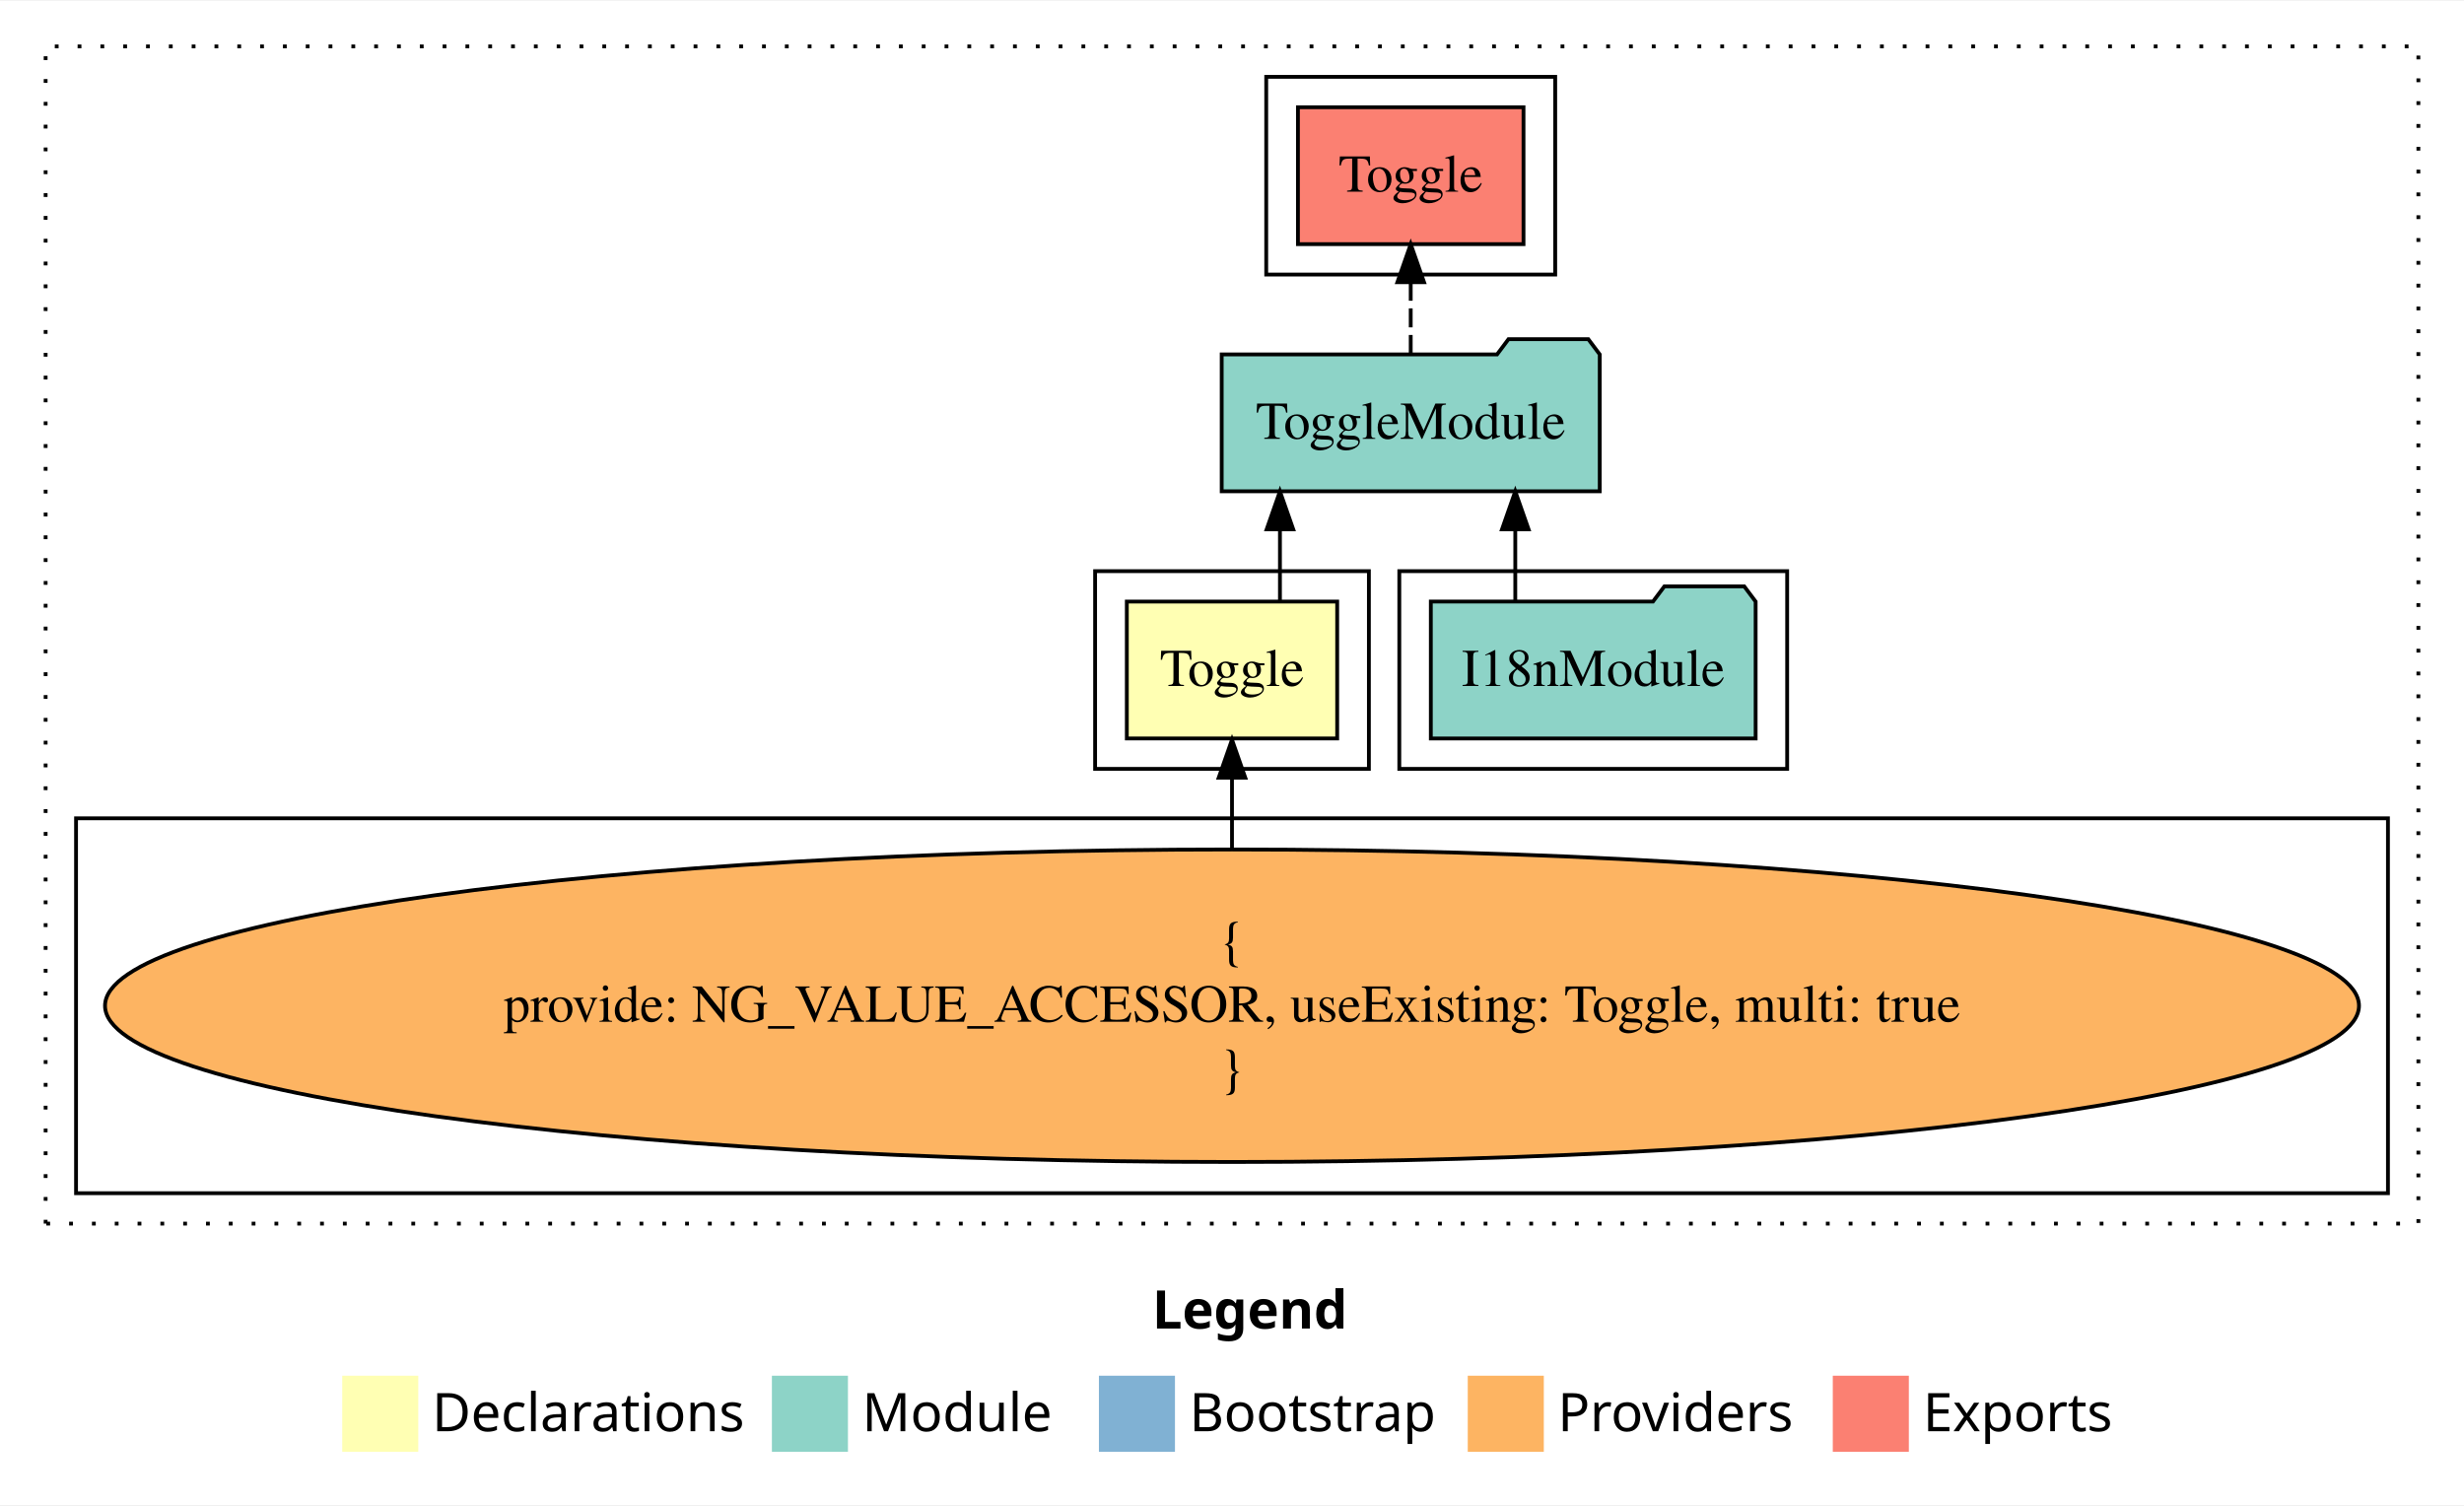
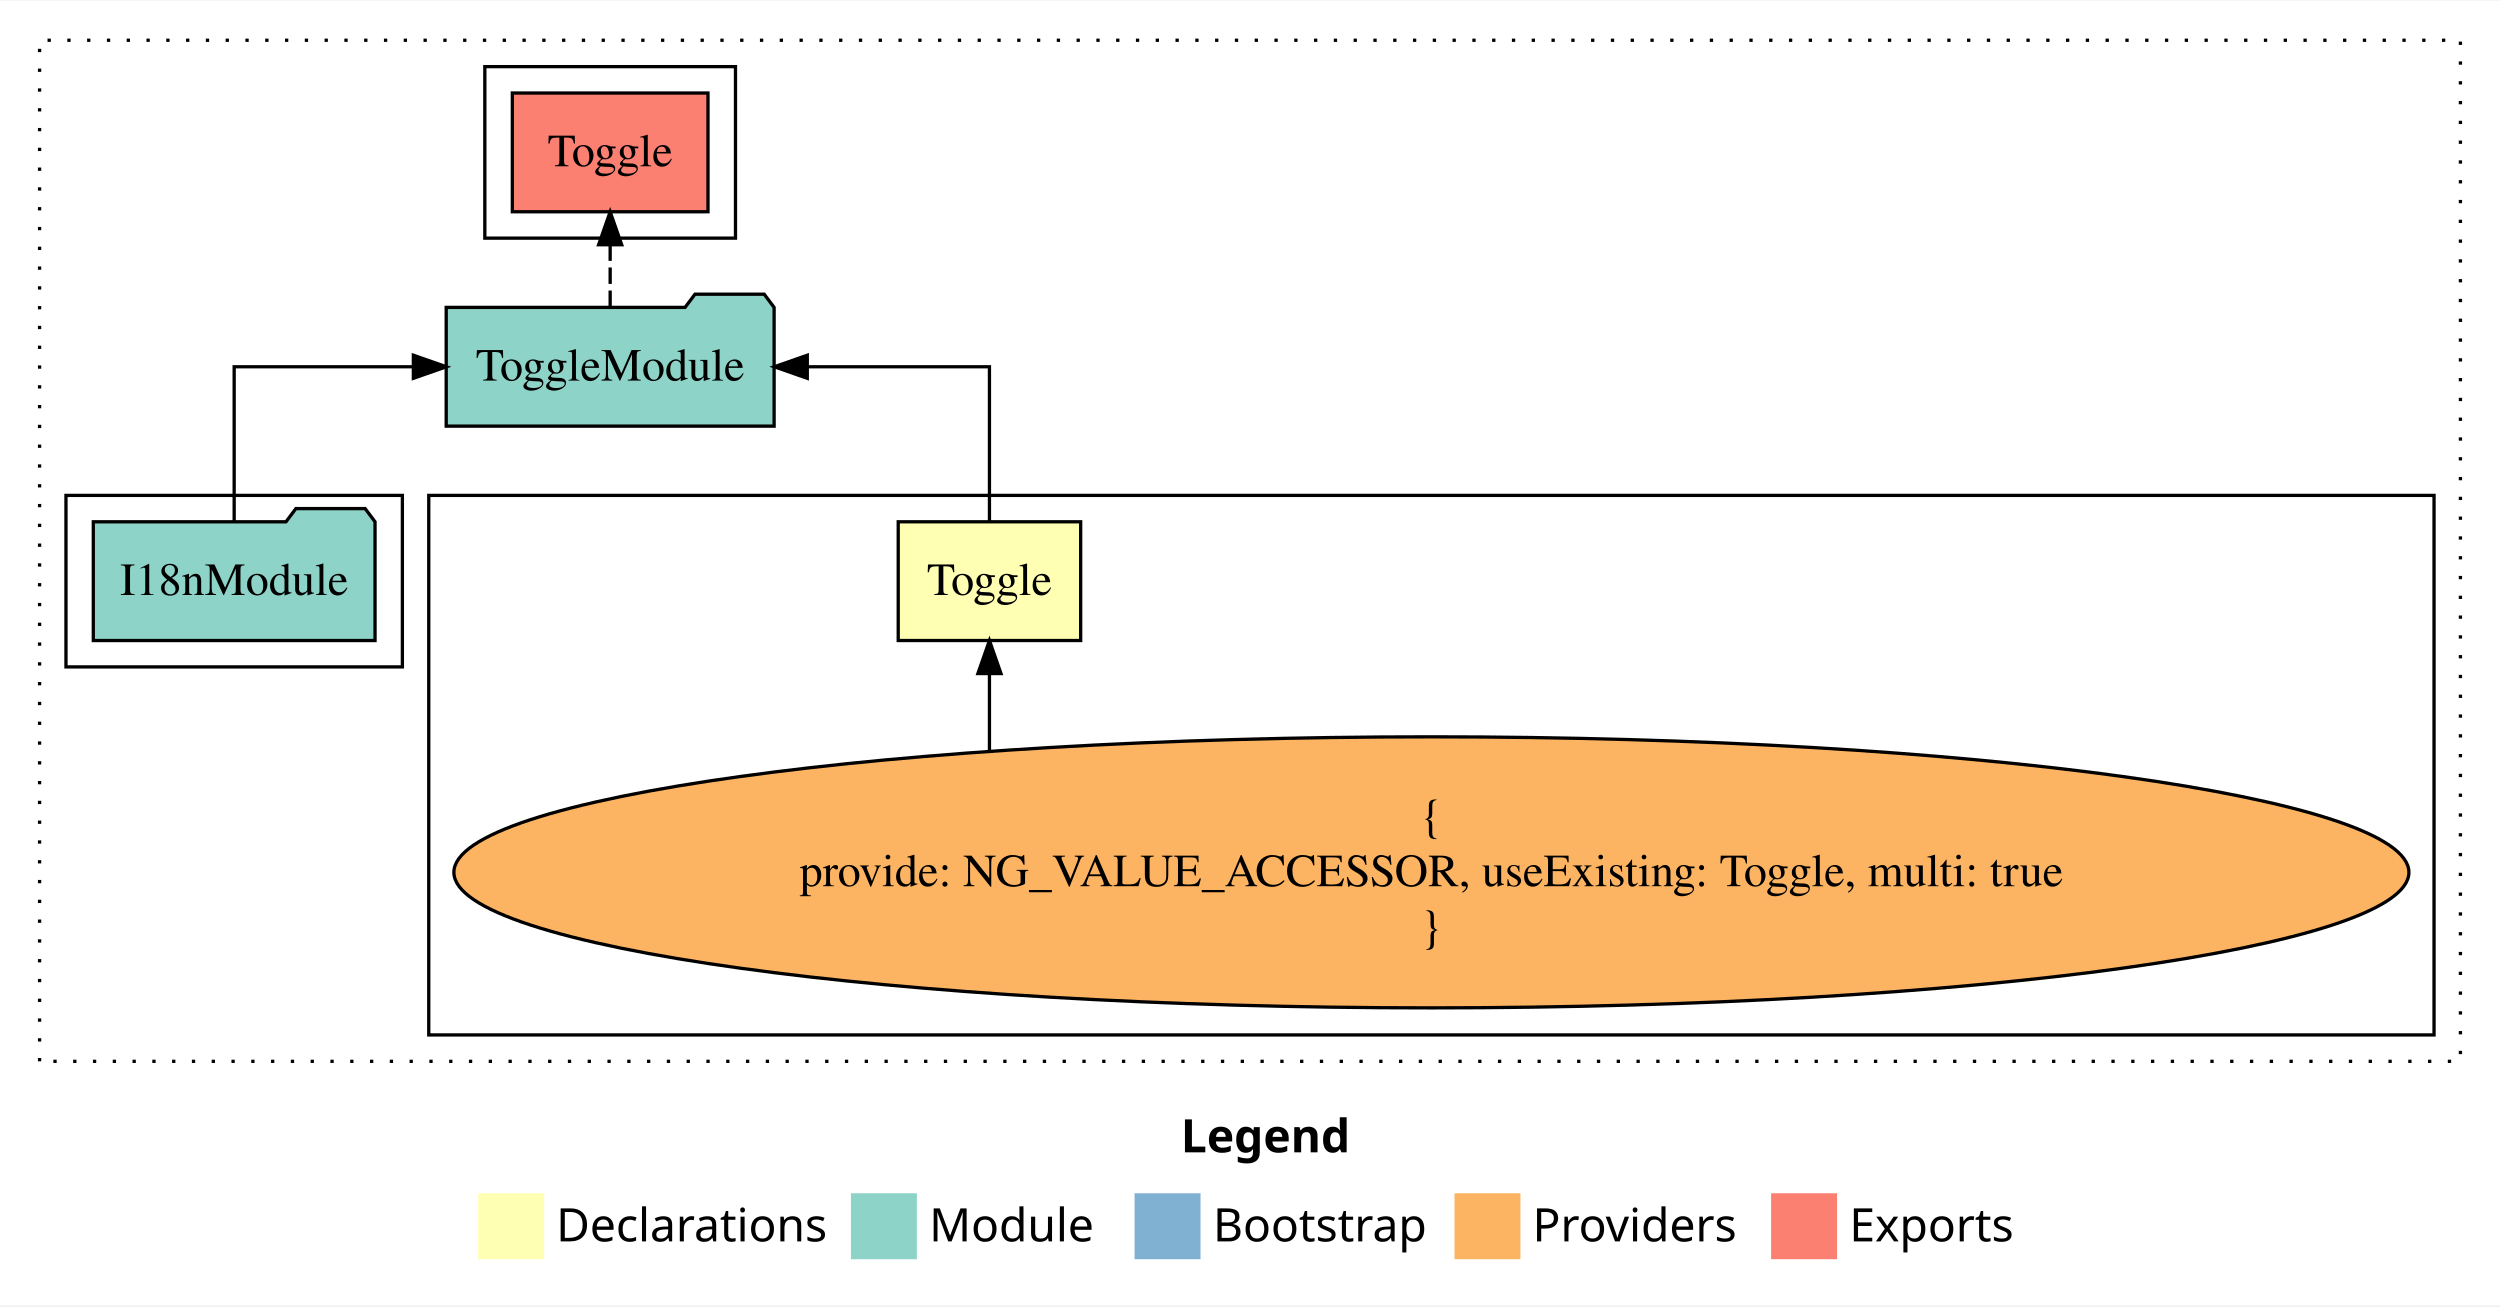
- <svg xmlns="http://www.w3.org/2000/svg" width="648pt" height="396pt" viewBox="0.00 0.00 648.00 395.59">
+ <svg xmlns="http://www.w3.org/2000/svg" width="758pt" height="396pt" viewBox="0.00 0.00 758.00 395.59">
  <g id="graph0" class="graph" transform="scale(1 1) rotate(0) translate(4 391.59)">
-     <polygon fill="white" stroke="transparent" points="-4,4 -4,-391.59 644,-391.59 644,4 -4,4" />
-     <text text-anchor="start" x="299.01" y="-42.4" font-family="Times-12" font-weight="bold" font-size="14.00">Legend</text>
-     <polygon fill="#ffffb3" stroke="transparent" points="86,-10 86,-30 106,-30 106,-10 86,-10" />
-     <text text-anchor="start" x="109.63" y="-15.4" font-family="Times-12" font-size="14.00">  Declarations</text>
-     <polygon fill="#8dd3c7" stroke="transparent" points="199,-10 199,-30 219,-30 219,-10 199,-10" />
-     <text text-anchor="start" x="222.73" y="-15.4" font-family="Times-12" font-size="14.00">  Module</text>
-     <polygon fill="#80b1d3" stroke="transparent" points="285,-10 285,-30 305,-30 305,-10 285,-10" />
-     <text text-anchor="start" x="308.78" y="-15.4" font-family="Times-12" font-size="14.00">  Bootstrap</text>
-     <polygon fill="#fdb462" stroke="transparent" points="382,-10 382,-30 402,-30 402,-10 382,-10" />
-     <text text-anchor="start" x="405.67" y="-15.4" font-family="Times-12" font-size="14.00">  Providers</text>
-     <polygon fill="#fb8072" stroke="transparent" points="478,-10 478,-30 498,-30 498,-10 478,-10" />
-     <text text-anchor="start" x="501.73" y="-15.4" font-family="Times-12" font-size="14.00">  Exports</text>
+     <polygon fill="white" stroke="transparent" points="-4,4 -4,-391.59 754,-391.59 754,4 -4,4" />
+     <text text-anchor="start" x="354.01" y="-42.4" font-family="Times-12" font-weight="bold" font-size="14.00">Legend</text>
+     <polygon fill="#ffffb3" stroke="transparent" points="141,-10 141,-30 161,-30 161,-10 141,-10" />
+     <text text-anchor="start" x="164.63" y="-15.4" font-family="Times-12" font-size="14.00">  Declarations</text>
+     <polygon fill="#8dd3c7" stroke="transparent" points="254,-10 254,-30 274,-30 274,-10 254,-10" />
+     <text text-anchor="start" x="277.73" y="-15.4" font-family="Times-12" font-size="14.00">  Module</text>
+     <polygon fill="#80b1d3" stroke="transparent" points="340,-10 340,-30 360,-30 360,-10 340,-10" />
+     <text text-anchor="start" x="363.78" y="-15.4" font-family="Times-12" font-size="14.00">  Bootstrap</text>
+     <polygon fill="#fdb462" stroke="transparent" points="437,-10 437,-30 457,-30 457,-10 437,-10" />
+     <text text-anchor="start" x="460.67" y="-15.4" font-family="Times-12" font-size="14.00">  Providers</text>
+     <polygon fill="#fb8072" stroke="transparent" points="533,-10 533,-30 553,-30 553,-10 533,-10" />
+     <text text-anchor="start" x="556.73" y="-15.4" font-family="Times-12" font-size="14.00">  Exports</text>
    <g id="clust1" class="cluster">
-       <polygon fill="none" stroke="black" stroke-dasharray="1,5" points="8,-70 8,-379.59 632,-379.59 632,-70 8,-70" />
-     </g>
-     <g id="clust2" class="cluster">
-       <polygon fill="none" stroke="black" points="284,-189.59 284,-241.59 356,-241.59 356,-189.59 284,-189.59" />
+       <polygon fill="none" stroke="black" stroke-dasharray="1,5" points="8,-70 8,-379.59 742,-379.59 742,-70 8,-70" />
    </g>
    <g id="clust5" class="cluster">
-       <polygon fill="none" stroke="black" points="329,-319.59 329,-371.59 405,-371.59 405,-319.59 329,-319.59" />
+       <polygon fill="none" stroke="black" points="143,-319.59 143,-371.59 219,-371.59 219,-319.59 143,-319.59" />
+     </g>
+     <g id="clust3" class="cluster">
+       <polygon fill="none" stroke="black" points="126,-78 126,-241.59 734,-241.59 734,-78 126,-78" />
    </g>
    <g id="clust4" class="cluster">
-       <polygon fill="none" stroke="black" points="364,-189.59 364,-241.59 466,-241.59 466,-189.59 364,-189.59" />
-     </g>
-     <g id="clust3" class="cluster">
-       <polygon fill="none" stroke="black" points="16,-78 16,-176.59 624,-176.59 624,-78 16,-78" />
+       <polygon fill="none" stroke="black" points="16,-189.59 16,-241.59 118,-241.59 118,-189.59 16,-189.59" />
    </g>
    <g id="node1" class="node">
-       <polygon fill="#ffffb3" stroke="black" points="347.66,-233.59 292.34,-233.59 292.34,-197.59 347.66,-197.59 347.66,-233.59" />
-       <text text-anchor="middle" x="320" y="-211.39" font-family="Times,serif" font-size="14.00">Toggle</text>
+       <polygon fill="#ffffb3" stroke="black" points="323.66,-233.59 268.34,-233.59 268.34,-197.59 323.66,-197.59 323.66,-233.59" />
+       <text text-anchor="middle" x="296" y="-211.39" font-family="Times,serif" font-size="14.00">Toggle</text>
    </g>
    <g id="node2" class="node">
-       <polygon fill="#8dd3c7" stroke="black" points="416.71,-298.59 413.71,-302.59 392.71,-302.59 389.71,-298.59 317.29,-298.59 317.29,-262.59 416.71,-262.59 416.71,-298.59" />
-       <text text-anchor="middle" x="367" y="-276.39" font-family="Times,serif" font-size="14.00">ToggleModule</text>
+       <polygon fill="#8dd3c7" stroke="black" points="230.71,-298.59 227.71,-302.59 206.71,-302.59 203.71,-298.59 131.29,-298.59 131.29,-262.59 230.71,-262.59 230.71,-298.59" />
+       <text text-anchor="middle" x="181" y="-276.39" font-family="Times,serif" font-size="14.00">ToggleModule</text>
    </g>
    <g id="edge1" class="edge">
-       <path fill="none" stroke="black" d="M332.61,-233.7C332.61,-233.7 332.61,-252.58 332.61,-252.58" />
-       <polygon fill="black" stroke="black" points="329.11,-252.58 332.61,-262.58 336.11,-252.58 329.11,-252.58" />
+       <path fill="none" stroke="black" d="M296,-233.7C296,-252.93 296,-280.59 296,-280.59 296,-280.59 240.77,-280.59 240.77,-280.59" />
+       <polygon fill="black" stroke="black" points="240.77,-277.09 230.77,-280.59 240.77,-284.09 240.77,-277.09" />
    </g>
    <g id="node5" class="node">
-       <polygon fill="#fb8072" stroke="black" points="396.66,-363.59 337.34,-363.59 337.34,-327.59 396.66,-327.59 396.66,-363.59" />
-       <text text-anchor="middle" x="367" y="-341.39" font-family="Times,serif" font-size="14.00">Toggle </text>
+       <polygon fill="#fb8072" stroke="black" points="210.66,-363.59 151.34,-363.59 151.34,-327.59 210.66,-327.59 210.66,-363.59" />
+       <text text-anchor="middle" x="181" y="-341.39" font-family="Times,serif" font-size="14.00">Toggle </text>
    </g>
    <g id="edge4" class="edge">
-       <path fill="none" stroke="black" stroke-dasharray="5,2" d="M367,-298.7C367,-298.7 367,-317.58 367,-317.58" />
-       <polygon fill="black" stroke="black" points="363.5,-317.58 367,-327.58 370.5,-317.58 363.5,-317.58" />
+       <path fill="none" stroke="black" stroke-dasharray="5,2" d="M181,-298.7C181,-298.7 181,-317.58 181,-317.58" />
+       <polygon fill="black" stroke="black" points="177.5,-317.58 181,-327.58 184.5,-317.58 177.5,-317.58" />
    </g>
    <g id="node3" class="node">
-       <ellipse fill="#fdb462" stroke="black" cx="320" cy="-127.3" rx="296.38" ry="41.09" />
-       <text text-anchor="middle" x="320" y="-139.9" font-family="Times,serif" font-size="14.00">{</text>
-       <text text-anchor="middle" x="320" y="-123.1" font-family="Times,serif" font-size="14.00">    provide: NG_VALUE_ACCESSOR, useExisting: Toggle, multi: true</text>
-       <text text-anchor="middle" x="320" y="-106.3" font-family="Times,serif" font-size="14.00">}</text>
+       <ellipse fill="#fdb462" stroke="black" cx="430" cy="-127.3" rx="296.38" ry="41.09" />
+       <text text-anchor="middle" x="430" y="-139.9" font-family="Times,serif" font-size="14.00">{</text>
+       <text text-anchor="middle" x="430" y="-123.1" font-family="Times,serif" font-size="14.00">    provide: NG_VALUE_ACCESSOR, useExisting: Toggle, multi: true</text>
+       <text text-anchor="middle" x="430" y="-106.3" font-family="Times,serif" font-size="14.00">}</text>
    </g>
    <g id="edge2" class="edge">
-       <path fill="none" stroke="black" d="M320,-168.6C320,-168.6 320,-187.26 320,-187.26" />
-       <polygon fill="black" stroke="black" points="316.5,-187.26 320,-197.26 323.5,-187.26 316.5,-187.26" />
+       <path fill="none" stroke="black" d="M296,-164.23C296,-164.23 296,-187.58 296,-187.58" />
+       <polygon fill="black" stroke="black" points="292.5,-187.58 296,-197.58 299.5,-187.58 292.5,-187.58" />
    </g>
    <g id="node4" class="node">
-       <polygon fill="#8dd3c7" stroke="black" points="457.71,-233.59 454.71,-237.59 433.71,-237.59 430.71,-233.59 372.29,-233.59 372.29,-197.59 457.71,-197.59 457.71,-233.59" />
-       <text text-anchor="middle" x="415" y="-211.39" font-family="Times,serif" font-size="14.00">I18nModule</text>
+       <polygon fill="#8dd3c7" stroke="black" points="109.71,-233.59 106.71,-237.59 85.71,-237.59 82.71,-233.59 24.29,-233.59 24.29,-197.59 109.71,-197.59 109.71,-233.59" />
+       <text text-anchor="middle" x="67" y="-211.39" font-family="Times,serif" font-size="14.00">I18nModule</text>
    </g>
    <g id="edge3" class="edge">
-       <path fill="none" stroke="black" d="M394.5,-233.7C394.5,-233.7 394.5,-252.58 394.5,-252.58" />
-       <polygon fill="black" stroke="black" points="391,-252.58 394.5,-262.58 398,-252.58 391,-252.58" />
+       <path fill="none" stroke="black" d="M67,-233.7C67,-252.93 67,-280.59 67,-280.59 67,-280.59 121.33,-280.59 121.33,-280.59" />
+       <polygon fill="black" stroke="black" points="121.33,-284.09 131.33,-280.59 121.33,-277.09 121.33,-284.09" />
    </g>
  </g>
</svg>
